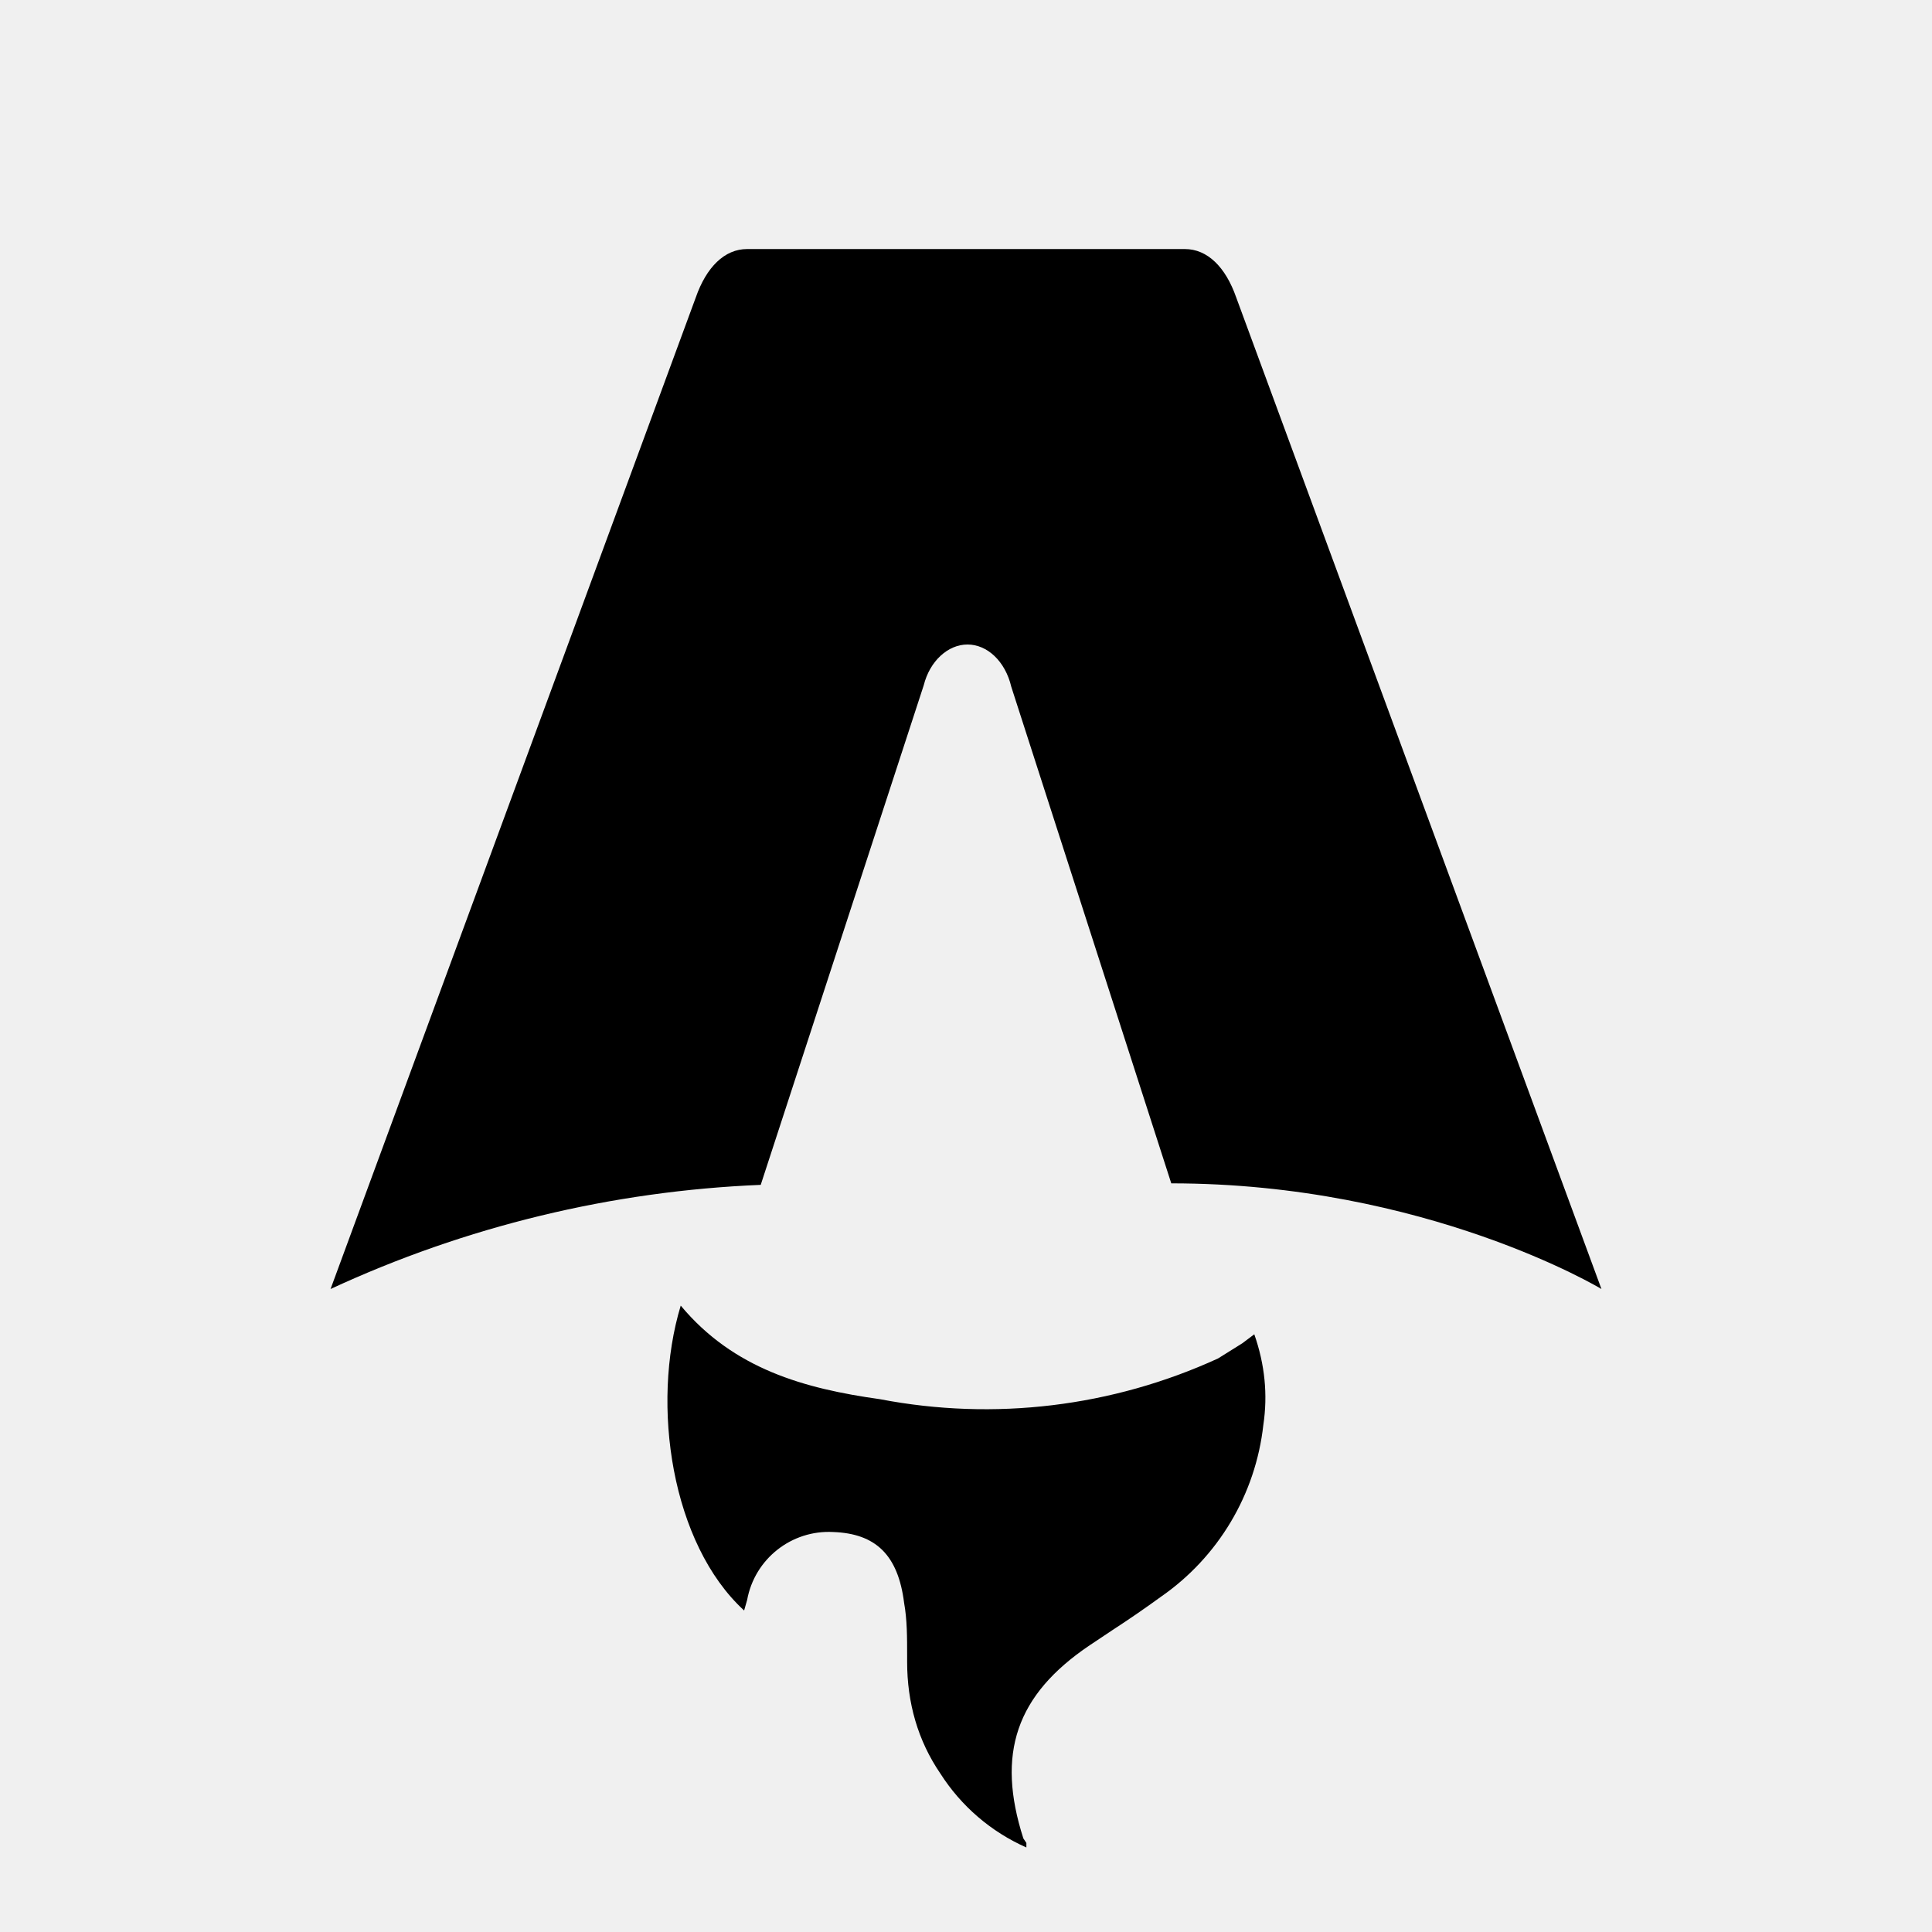
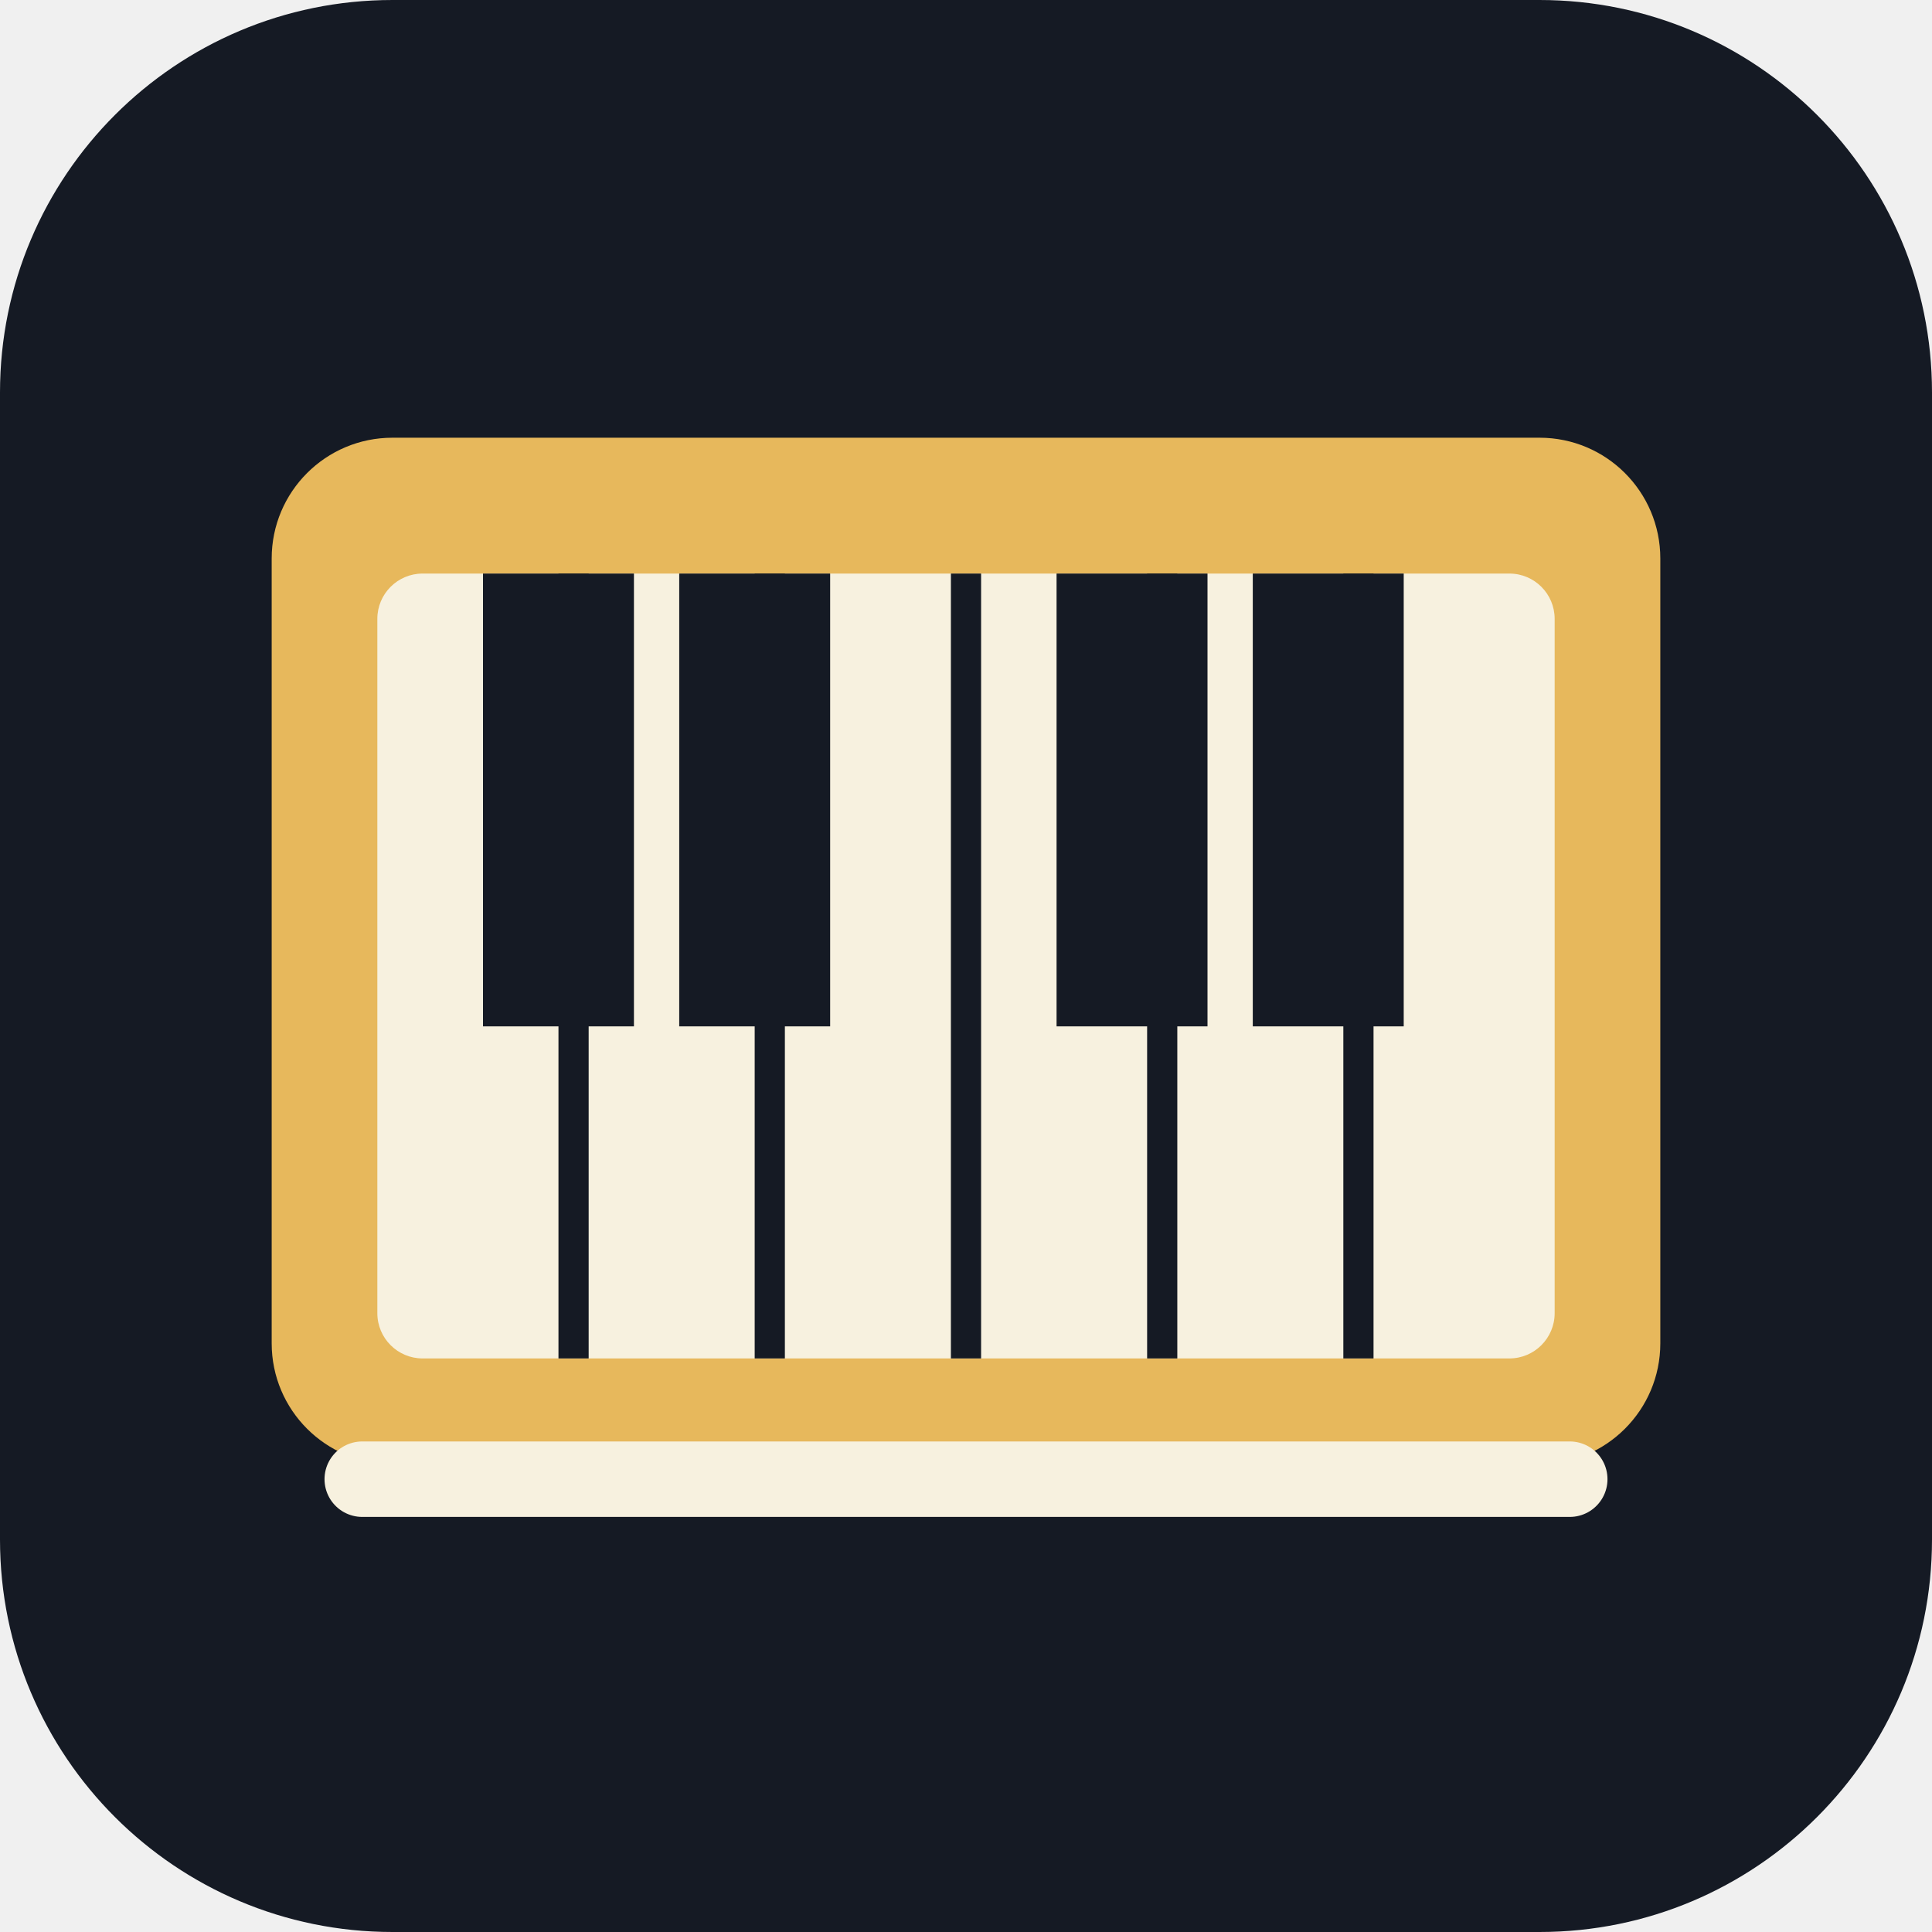
- <svg xmlns="http://www.w3.org/2000/svg" fill="none" viewBox="0 0 128 128">
-   <path d="M50.4 78.5a75.1 75.1 0 0 0-28.5 6.9l24.2-65.7c.7-2 1.9-3.2 3.4-3.2h29c1.5 0 2.7 1.2 3.4 3.2l24.2 65.7s-11.6-7-28.5-7L67 45.5c-.4-1.7-1.6-2.8-2.9-2.8-1.3 0-2.5 1.1-2.9 2.7L50.4 78.5Zm-1.1 28.2Zm-4.2-20.2c-2 6.6-.6 15.8 4.2 20.2a17.5 17.5 0 0 1 .2-.7 5.5 5.5 0 0 1 5.7-4.5c2.8.1 4.3 1.5 4.7 4.7.2 1.1.2 2.3.2 3.5v.4c0 2.7.7 5.2 2.2 7.4a13 13 0 0 0 5.7 4.9v-.3l-.2-.3c-1.8-5.6-.5-9.5 4.4-12.8l1.5-1a73 73 0 0 0 3.2-2.2 16 16 0 0 0 6.8-11.4c.3-2 .1-4-.6-6l-.8.6-1.6 1a37 37 0 0 1-22.4 2.7c-5-.7-9.7-2-13.2-6.2Z" />
-   <style>
-         path { fill: #000; }
-         @media (prefers-color-scheme: dark) {
-             path { fill: #FFF; }
-         }
-     </style>
+ <svg xmlns="http://www.w3.org/2000/svg" viewBox="0 0 128 128">
+   <rect width="128" height="128" rx="26" fill="#151a24" />
+   <rect x="18" y="29" width="92" height="68" rx="8" fill="#e7b85c" />
+   <rect x="25" y="38" width="78" height="52" rx="3" fill="#f7f1df" />
+   <path d="M38 38v52M51 38v52M64 38v52M77 38v52M90 38v52" stroke="#151a24" stroke-width="2" />
+   <path d="M32 38h10v30H32zM45 38h10v30H45zM70 38h10v30H70zM83 38h10v30H83z" fill="#151a24" />
+   <path d="M24 98h80" stroke="#f7f1df" stroke-width="5" stroke-linecap="round" />
</svg>
